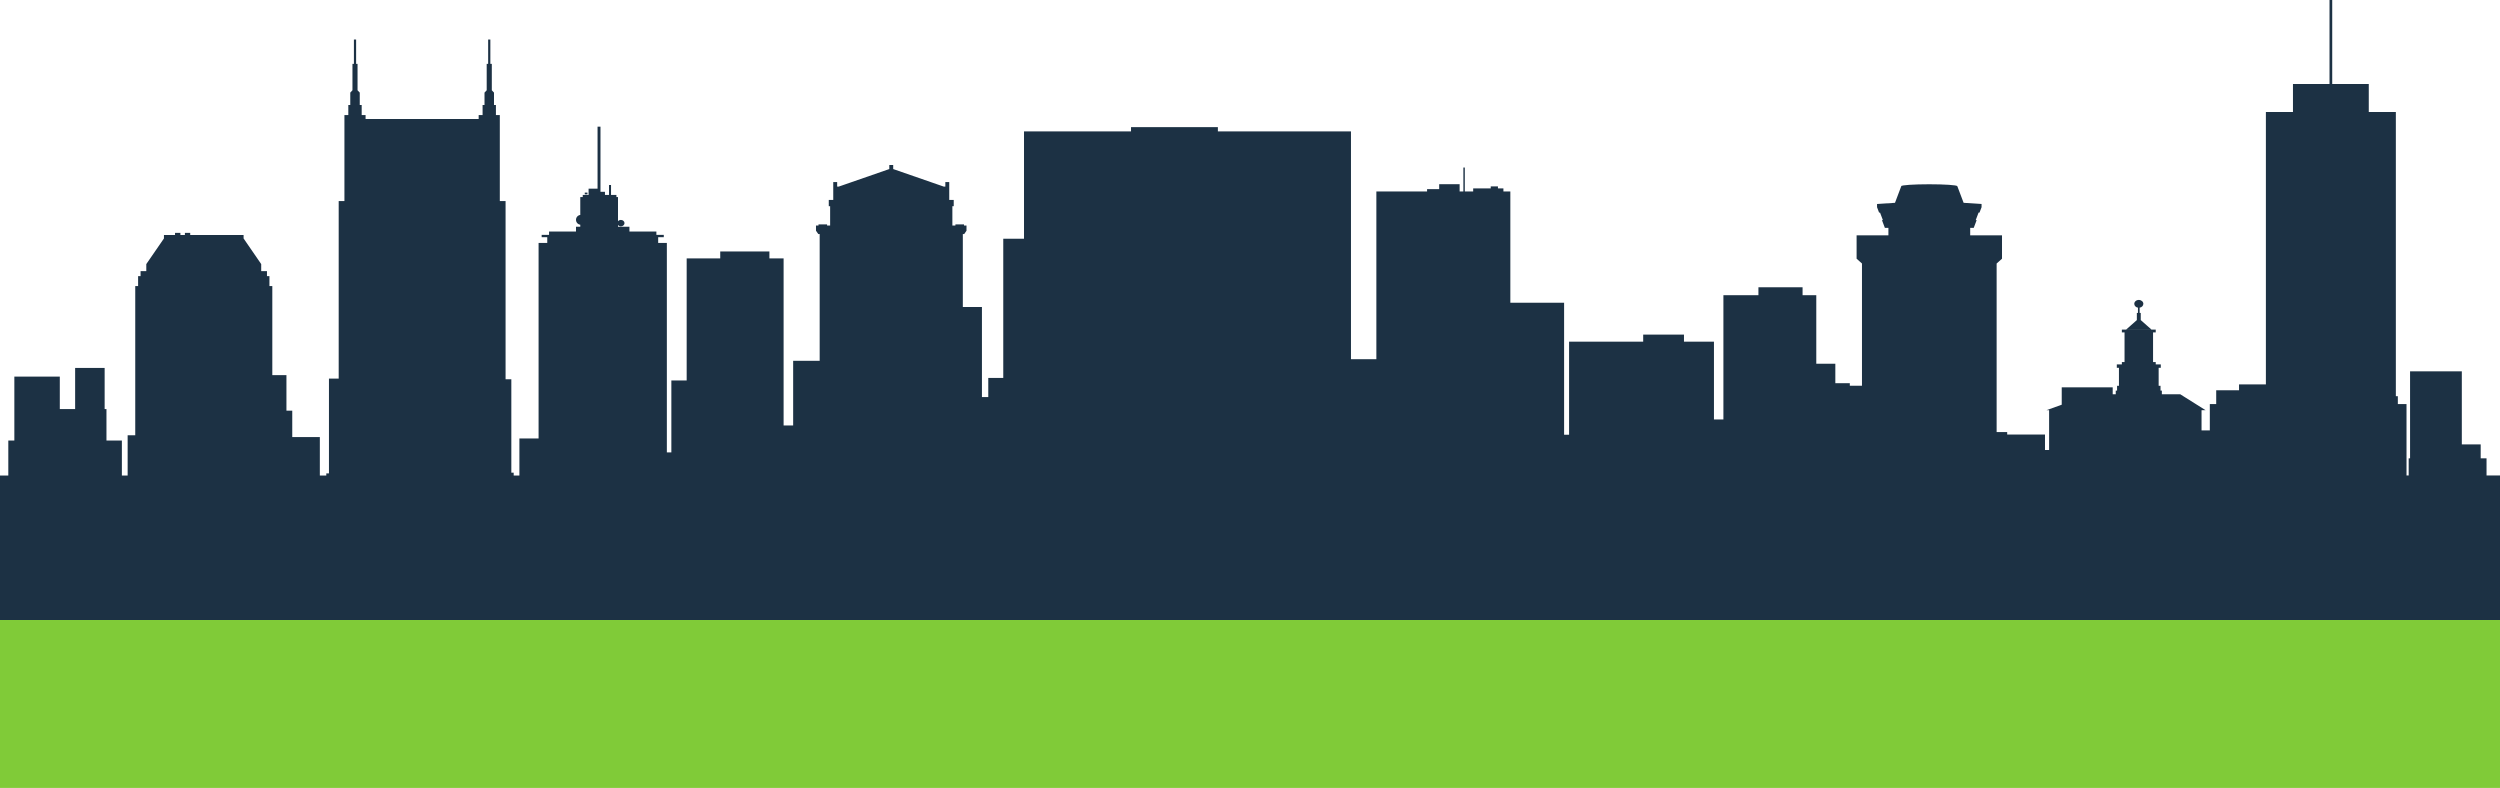
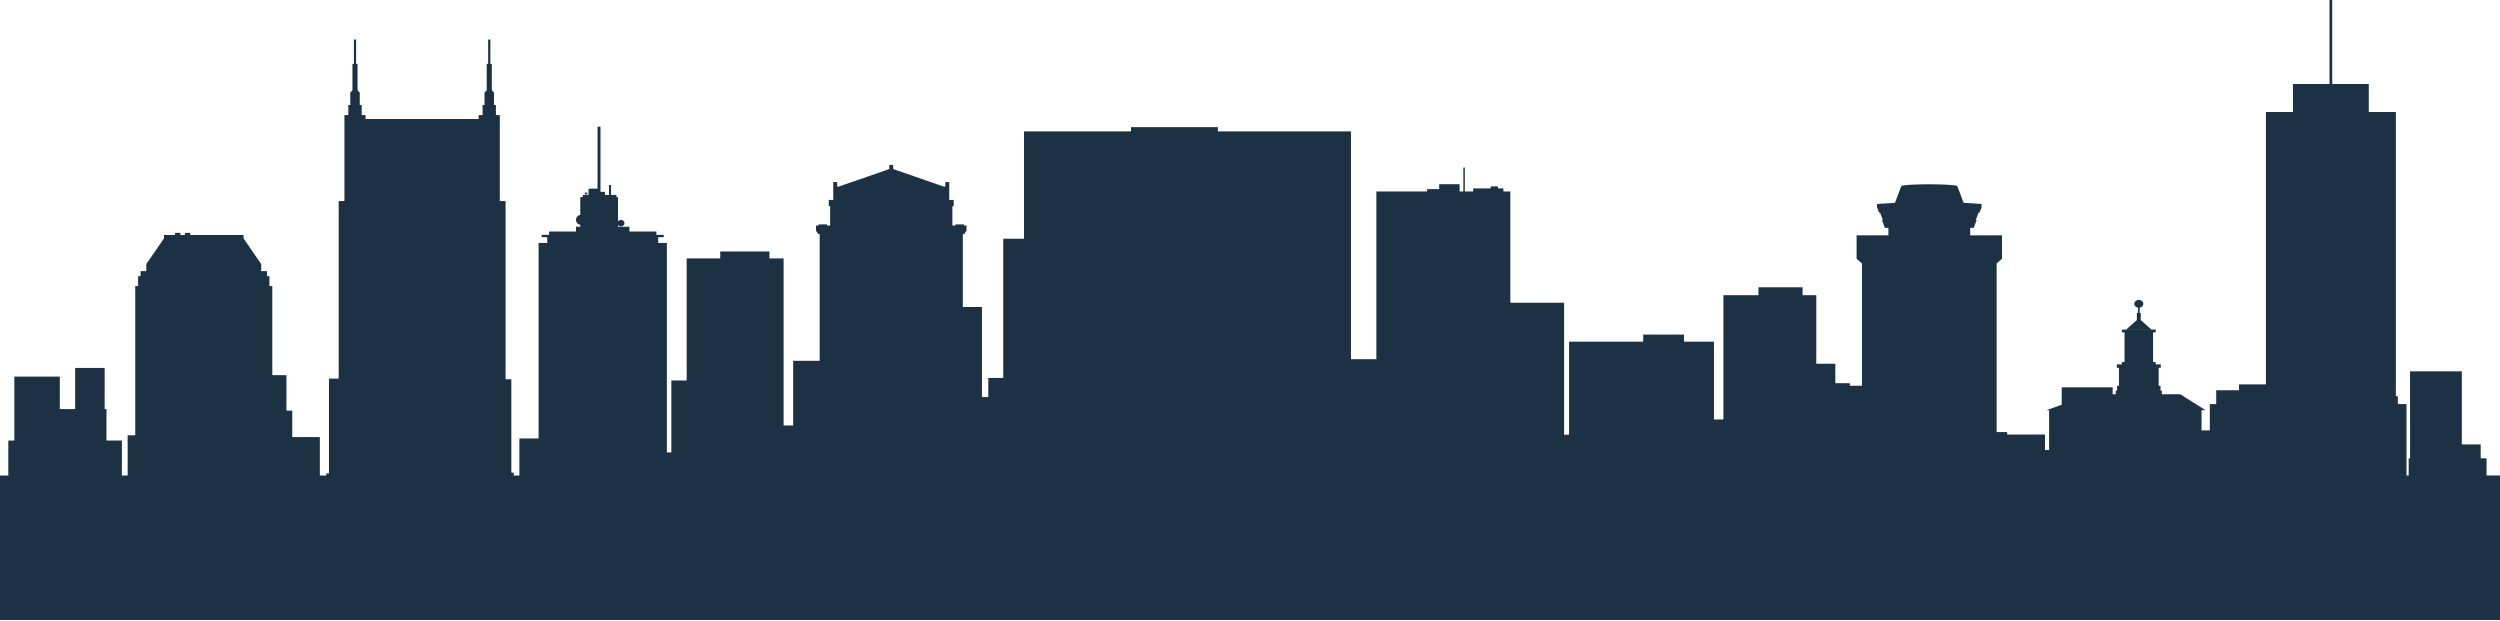
- <svg xmlns="http://www.w3.org/2000/svg" version="1.1" id="Layer_1" x="0px" y="0px" width="1366.002px" height="430.528px" viewBox="0 0 1366.002 430.528" enable-background="new 0 0 1366.002 430.528" xml:space="preserve">
-   <polyline fill="#80CB38" points="1366,336.528 1366,430.528 0,430.528 0,338.528 " />
-   <path fill="#1C3144" d="M0,259.812l0,69.713h0l0,9.244h1366.002v-9.244h0v-69.713h-7.356v-9.368h-3.194v-7.635h-10.312V202.88  h-28.28v47.564h-0.757v9.368h-1.181v-39.02h-4.741v-4.309h-1.085V61.208h-14.795V45.911h-19.973V0l-1.478,0v45.911h-19.973v15.297  h-14.795v148.82h-14.677v3.228h-12.468v7.537h-3.492v14.381h-4.521v-11.048h2.205l-13.818-8.683h-10.072v-2.016h-0.726v-2.635  h-1.024v-9.809h1.169v-1.891h-1.169h-1.597v-1.252h-1.459v-16.225h1.459v-1.509h-18.502v1.509h1.463v16.225h-1.463v1.252h-1.597  h-1.165v1.891h1.165v9.809h-1.024v2.635h-0.726v2.016h-1.001h-0.661v-3.807h-27.852v9.499l-8.315,2.991h1.418v21.74h-2.244v-8.42  h-20.66v-1.357h-5.766v-92.105l2.935-2.628v-12.767h-17.382v-4.091h1.678h0.26l1.597-4.223h-0.516l1.556-4.097h0.504l1.135-2.965  v-1.759c-3.149-0.255-6.427-0.467-9.806-0.636l-3.453-9.114h-0.107c0-0.56-6.851-1.021-15.253-1.021  c-8.391,0-15.242,0.461-15.242,1.021l-3.445,9.114c-3.379,0.169-6.657,0.381-9.807,0.636v1.759l1.124,2.965h0.516l1.555,4.097  h-0.512l1.593,4.223h0.26h1.677v4.091h-17.381v12.767l2.935,2.628v66.775h-6.645v-1.364h-7.909v-10.646h-10.409v-37.465h-7.493  v-4.309h-24.122v4.309h-19.136v67.895h-5.162v-42.485h-16.381v-3.861h-22.288v3.861h-40.491v50.859h-2.721v-72.15h-29.372v-60.773  h-3.787v-1.674h-2.988v-1.093h-3.943v1.093h-9.591v1.674h-4.57V91.538h-0.787v13.091h-2.048v-3.986h-11.172v2.715h-6.611v1.272  h-27.71v91.643h-13.874V71.781h-72.726v-2.319h-47.457v2.319h-58.474v58.665h-11.334v76.064h-8.188v10.442h-3.462v-49.218h-10.439  V127.91h0.733l1.269-1.844v-2.826h-1.361v-0.64h-4.696v0.64h-1.662v-10.568h0.738v-3.438h-0.738h-1.708v-5.066v-2.22v-2.484h-2.132  v2.484h-0.889l-27.601-9.576v-2.209h-2.136v2.208l-27.597,9.577h-0.888v-2.484h-2.136v2.484v2.22v5.066h-1.704h-0.742v3.438h0.742  v10.568h-1.67v-0.64h-4.692v0.64h-1.364v2.826l1.276,1.844h0.734v69.226h-14.49v35.337h-5.216v-91.268h-7.757v-3.807h-26.87v3.807  h-18.337V207.9h-8.369v39.297h-2.46V132.745h-4.742v-3.149h3.064v-1.278h-4.043v-1.792h-14.726v-2.649h-6.248v-0.939  c0.358,0.439,0.935,0.728,1.59,0.728c1.081,0,1.967-0.784,1.967-1.752c0-0.962-0.886-1.746-1.967-1.746  c-0.655,0-1.232,0.288-1.59,0.726v-13.23h-0.863v-1.166h-2.942v-5.402h-1.104v5.402h-2.212v-1.693h-2.449v-35.6h-1.601v33.901  h-4.903v3.393h-3.19v1.166h-1.348v9.781c-1.309,0.156-2.339,1.286-2.339,2.663c0,1.389,1.03,2.521,2.339,2.677v1.092h-2.339v2.649  h-14.726v1.792h-4.035v1.278h3.057v3.149h-4.738v106.816h-10.485v20.251h-3.118v-1.529h-1.284v-51.043h-3.149v-97.395h-3.148v-36.55  v-8.261v-2.174h-2.125V57.36h-1.054v-6.766l-1.193-1.258V34.89h-0.795V21.588h-1.207V34.89h-0.794v14.447l-1.193,1.258v6.766h-1.054  v5.501h-2.14v2.174h-61.793v-2.174h-2.125V57.36h-1.055v-6.766l-1.207-1.258V34.89h-0.779V21.588h-1.207V34.89h-0.795v14.447  l-1.192,1.258v6.766h-1.07v5.501h-2.125v2.174v8.261v36.55h-3.133v97.015h-5.319v51.798h-1.452v1.153h-3.531v-21.016h-15.07v-14.407  h-3.179v-19.434h-7.719v-48.658h-1.574v-5.428h-1.345v-2.708h-3.149v-3.867l-9.629-14.002v-1.881h-29.162v-1.16h-2.904v1.16h-2.46  v-1.16h-2.935v1.16H89.58v1.88l-9.644,14.002v3.867h-3.133v2.708h-1.345v5.428h-1.559v81.539h-4.157v21.977h-3.149v-19.111h-8.421  v-17.188h-0.994v-22.458H41.053v22.458h-8.376v-17.734H7.84v34.923H4.539v19.111H0z M1169.104,171.001v-2.885  c1.15-0.186,2.025-1.052,2.025-2.101c0-1.173-1.116-2.134-2.484-2.134s-2.48,0.961-2.48,2.134c0,1.048,0.869,1.913,2.014,2.101  v2.886h-0.604v3.898l-5.827,5.154h13.794l-5.835-5.16v-3.891H1169.104z M319.515,106.177h1.471v-0.949h-1.471V106.177z" />
+ <svg xmlns="http://www.w3.org/2000/svg" version="1.1" id="Layer_1" x="0px" y="0px" width="1366.002px" height="338.769px" viewBox="0 0 1366.002 338.769" enable-background="new 0 0 1366.002 338.769" xml:space="preserve">
+   <path fill="#1C3144" d="M0,259.812v69.713l0,0v9.244h1366.002v-9.244l0,0v-69.713h-7.356v-9.368h-3.194v-7.635h-10.312V202.88  h-28.28v47.564h-0.757v9.368h-1.181v-39.02h-4.741v-4.309h-1.085V61.208h-14.795V45.911h-19.973V0h-1.478v45.911h-19.973v15.297  h-14.795v148.82h-14.677v3.228h-12.468v7.537h-3.492v14.381h-4.521v-11.048h2.205l-13.818-8.683h-10.072v-2.016h-0.726v-2.635  h-1.024v-9.809h1.169v-1.891h-1.169h-1.597v-1.252h-1.459v-16.225h1.459v-1.509h-18.502v1.509h1.463v16.225h-1.463v1.252h-1.597  h-1.165v1.891h1.165v9.809h-1.024v2.635h-0.726v2.016h-1.001h-0.661v-3.807h-27.852v9.499l-8.315,2.991h1.418v21.74h-2.244v-8.42  h-20.66v-1.357h-5.766v-92.105l2.935-2.628v-12.767h-17.382v-4.091h1.678h0.26l1.597-4.223h-0.516l1.556-4.097h0.504l1.135-2.965  v-1.759c-3.149-0.255-6.427-0.467-9.806-0.636l-3.453-9.114h-0.107c0-0.56-6.851-1.021-15.253-1.021  c-8.391,0-15.242,0.461-15.242,1.021l-3.445,9.114c-3.379,0.169-6.657,0.381-9.807,0.636v1.759l1.124,2.965h0.516l1.555,4.097  h-0.512l1.593,4.223h0.26h1.677v4.091h-17.381v12.767l2.935,2.628v66.775h-6.645v-1.364h-7.909v-10.646H992.42v-37.465h-7.493  v-4.309h-24.122v4.309h-19.136v67.895h-5.162v-42.485h-16.381v-3.861h-22.288v3.861h-40.491v50.859h-2.721v-72.15h-29.372V104.63  h-3.787v-1.674h-2.988v-1.093h-3.943v1.093h-9.591v1.674h-4.57V91.538h-0.787v13.091h-2.048v-3.986h-11.172v2.715h-6.611v1.272  h-27.71v91.643h-13.874V71.781h-72.726v-2.319H617.99v2.319h-58.474v58.665h-11.334v76.064h-8.188v10.442h-3.462v-49.218h-10.439  V127.91h0.733l1.269-1.844v-2.826h-1.361v-0.64h-4.696v0.64h-1.662v-10.568h0.738v-3.438h-0.738h-1.708v-5.066v-2.22v-2.484h-2.132  v2.484h-0.889l-27.601-9.576v-2.209h-2.136v2.208l-27.597,9.577h-0.888v-2.484h-2.136v2.484v2.22v5.066h-1.704h-0.742v3.438h0.742  v10.568h-1.67v-0.64h-4.692v0.64h-1.364v2.826l1.276,1.844h0.734v69.226h-14.49v35.337h-5.216v-91.268h-7.757v-3.807h-26.87v3.807  h-18.337V207.9h-8.369v39.297h-2.46V132.745h-4.742v-3.149h3.064v-1.278h-4.043v-1.792h-14.726v-2.649h-6.248v-0.939  c0.358,0.439,0.935,0.728,1.59,0.728c1.081,0,1.967-0.784,1.967-1.752c0-0.962-0.886-1.746-1.967-1.746  c-0.655,0-1.232,0.288-1.59,0.726v-13.23h-0.863v-1.166h-2.942v-5.402h-1.104v5.402h-2.212v-1.693h-2.449v-35.6h-1.601v33.901  h-4.903v3.393h-3.19v1.166h-1.348v9.781c-1.309,0.156-2.339,1.286-2.339,2.663c0,1.389,1.03,2.521,2.339,2.677v1.092h-2.339v2.649  h-14.726v1.792h-4.035v1.278h3.057v3.149h-4.738v106.816h-10.485v20.251h-3.118v-1.529h-1.284v-51.043h-3.149v-97.395h-3.148v-36.55  v-8.261v-2.174h-2.125V57.36h-1.054v-6.766l-1.193-1.258V34.89h-0.795V21.588h-1.207V34.89h-0.794v14.447l-1.193,1.258v6.766h-1.054  v5.501h-2.14v2.174H199.75v-2.174h-2.125V57.36h-1.055v-6.766l-1.207-1.258V34.89h-0.779V21.588h-1.207V34.89h-0.795v14.447  l-1.192,1.258v6.766h-1.07v5.501h-2.125v2.174v8.261v36.55h-3.133v97.015h-5.319v51.798h-1.452v1.153h-3.531v-21.016h-15.07V224.39  h-3.179v-19.434h-7.719v-48.658h-1.574v-5.428h-1.345v-2.708h-3.149v-3.867l-9.629-14.002v-1.881h-29.162v-1.16h-2.904v1.16h-2.46  v-1.16h-2.935v1.16H89.58v1.88l-9.644,14.002v3.867h-3.133v2.708h-1.345v5.428h-1.559v81.539h-4.157v21.977h-3.149v-19.111h-8.421  v-17.188h-0.994v-22.458H41.053v22.458h-8.376V205.78H7.84v34.923H4.539v19.111H0V259.812z M1169.104,171.001v-2.885  c1.15-0.186,2.025-1.052,2.025-2.101c0-1.173-1.116-2.134-2.484-2.134s-2.48,0.961-2.48,2.134c0,1.048,0.869,1.913,2.014,2.101  v2.886h-0.604v3.898l-5.827,5.154h13.794l-5.835-5.16v-3.891h-0.603V171.001z M319.515,106.177h1.471v-0.949h-1.471V106.177z" />
</svg>
